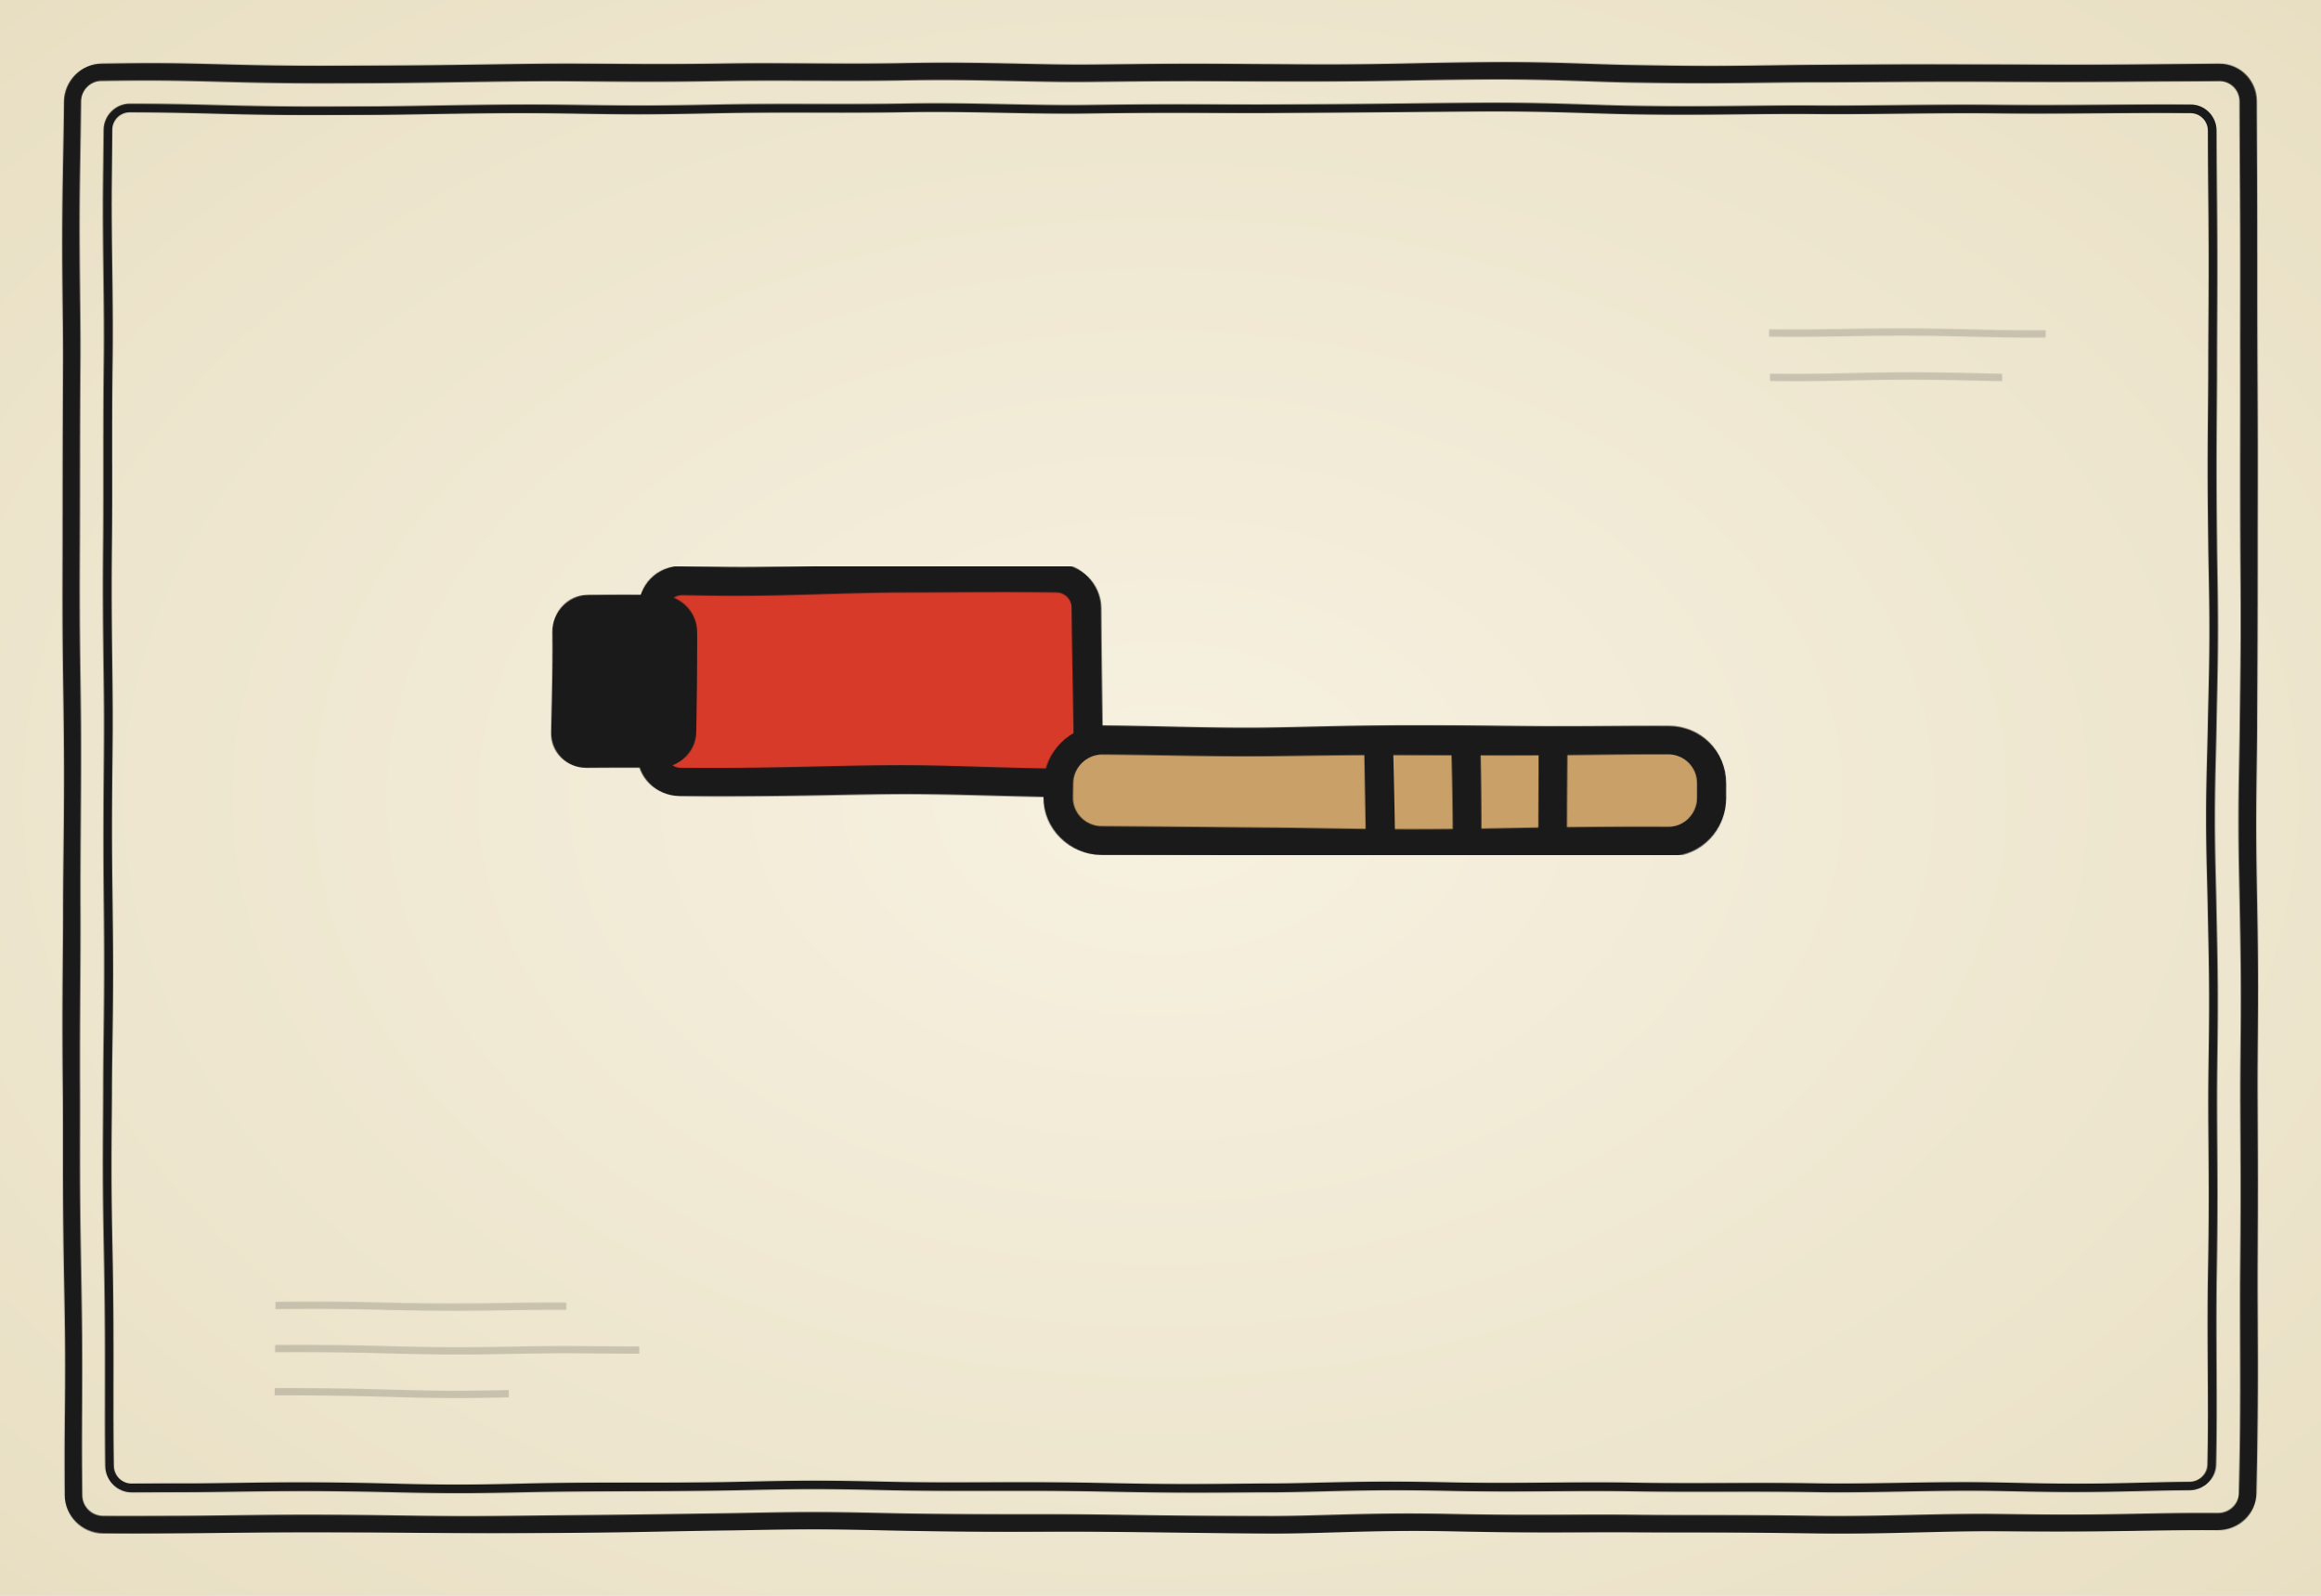
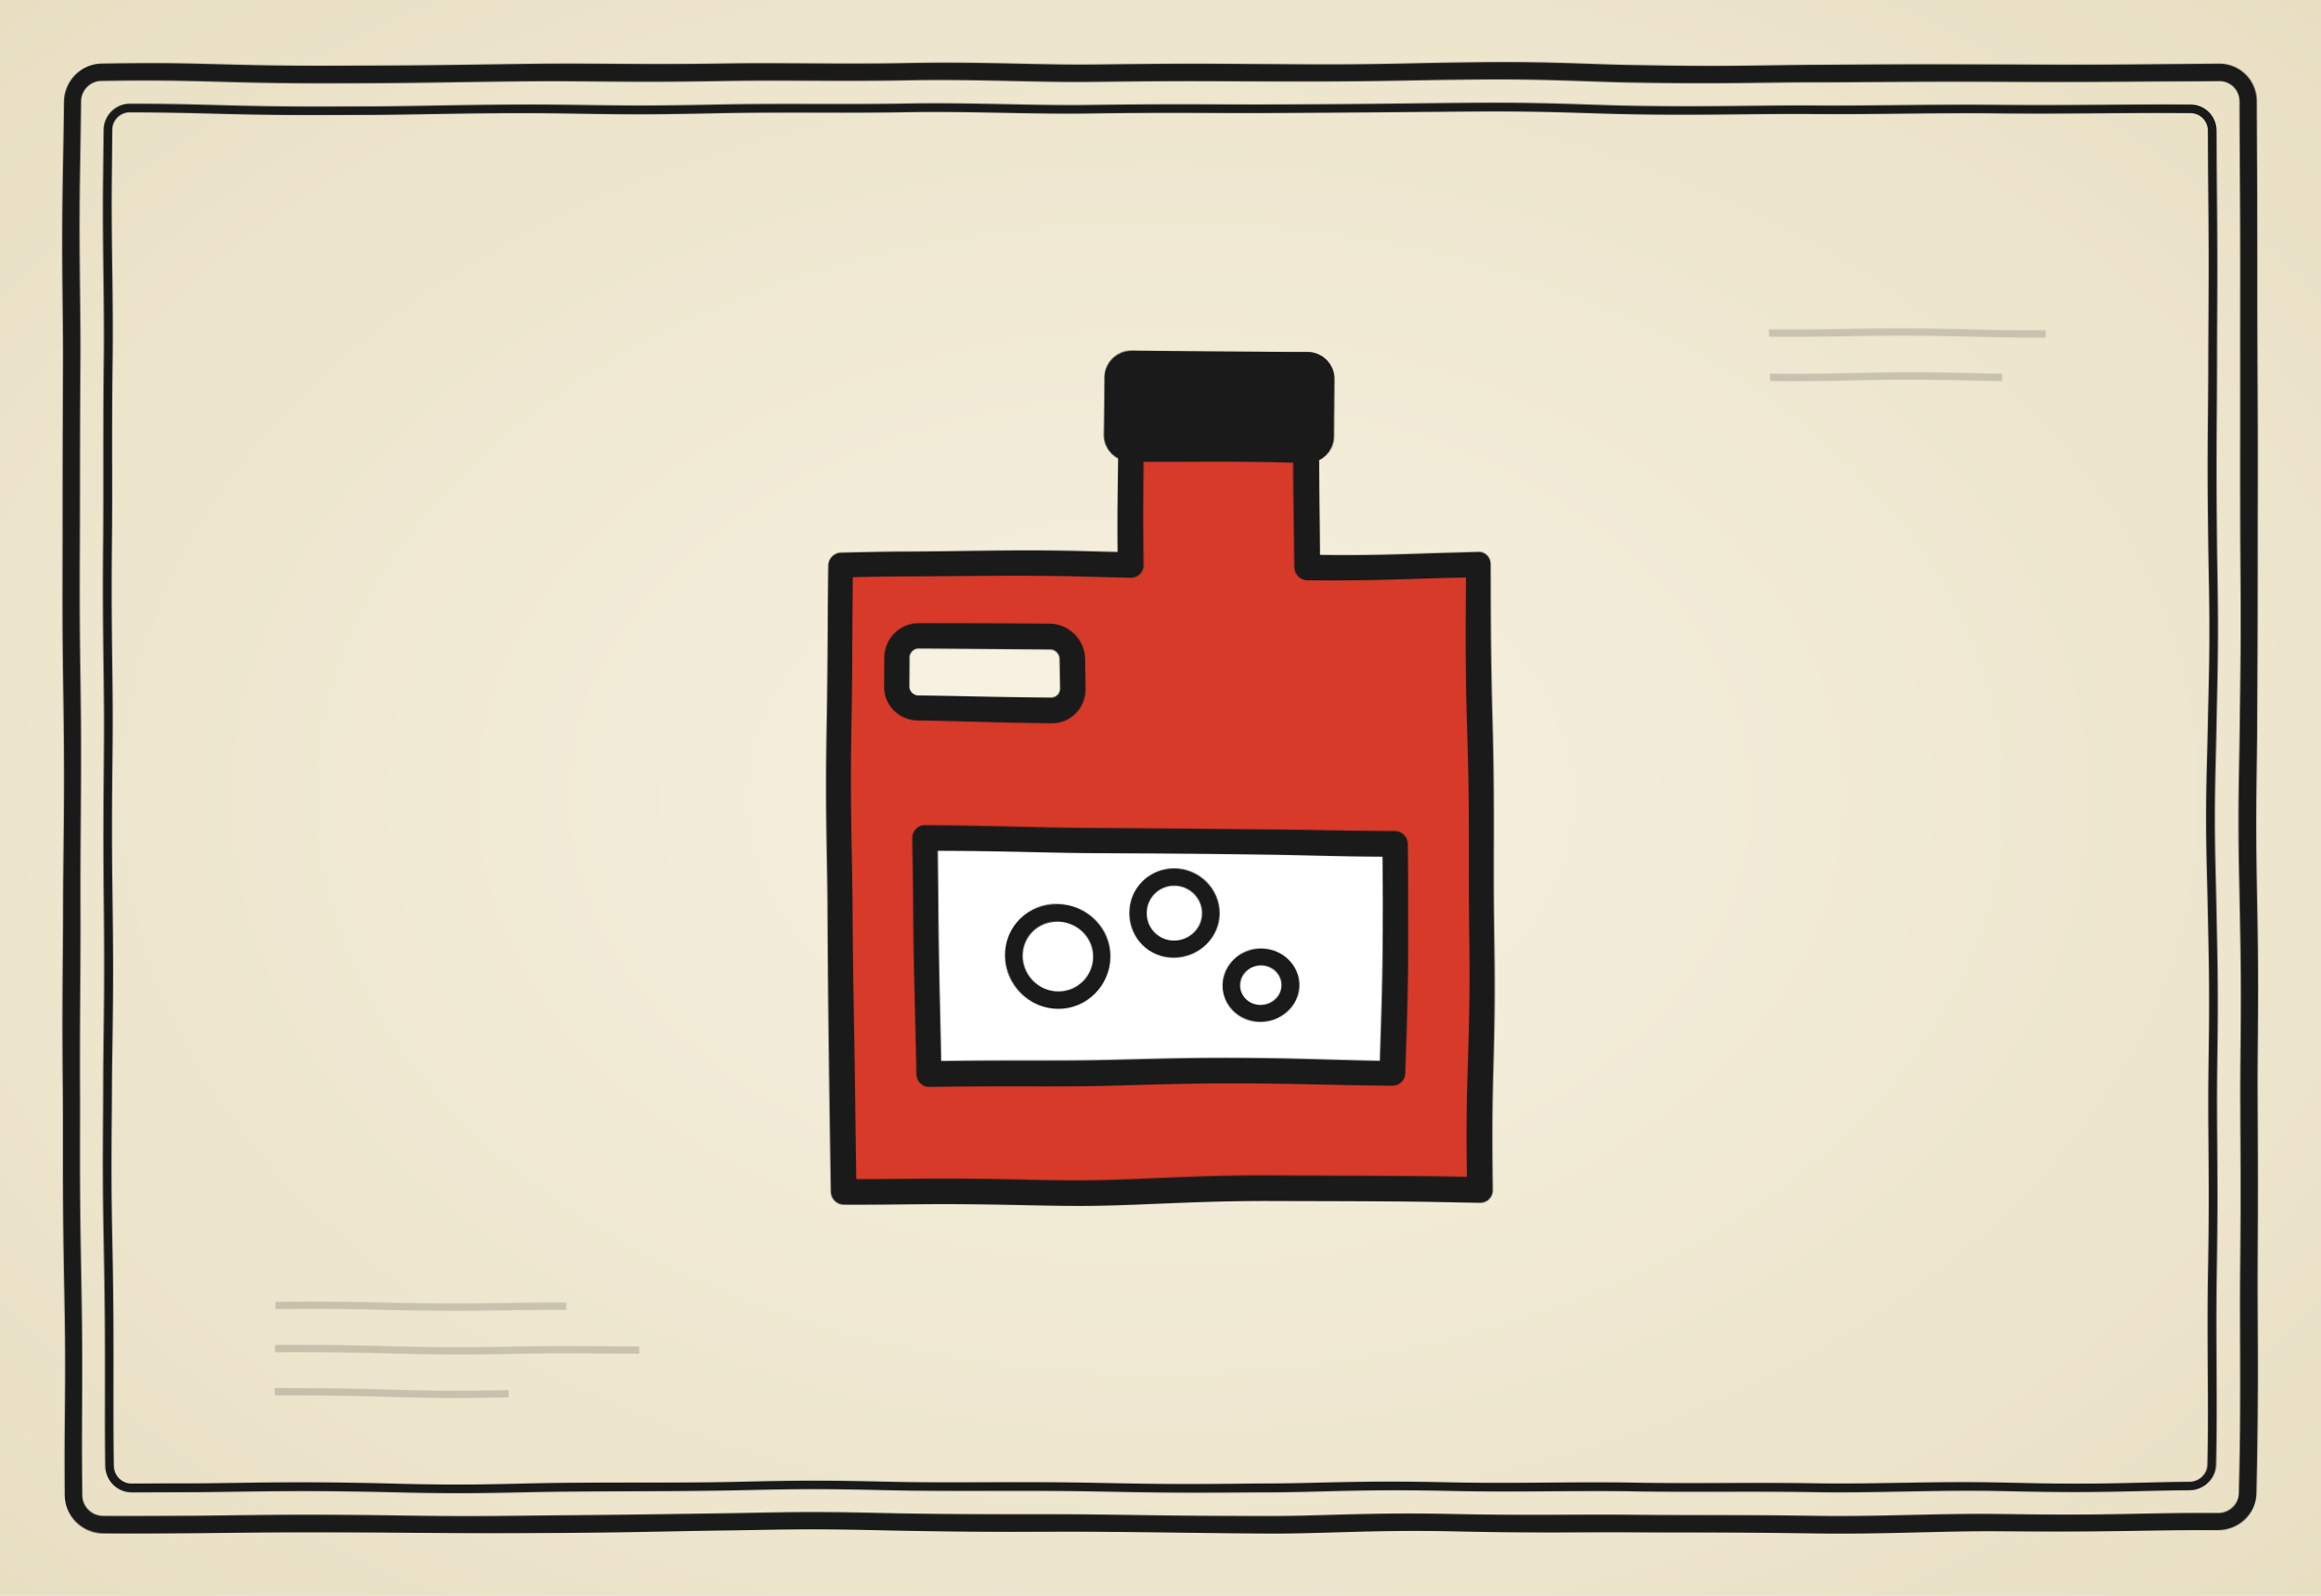
<svg xmlns="http://www.w3.org/2000/svg" viewBox="0 0 320 220" role="img" aria-label="der Schaummittelbehälter">
  <defs>
    <radialGradient id="paper" cx="50%" cy="50%" r="70%">
      <stop offset="0%" stop-color="#f7f1e1" />
      <stop offset="100%" stop-color="#e8dfc3" />
    </radialGradient>
    <filter id="sketch" x="-5%" y="-5%" width="110%" height="110%">
      <feTurbulence type="fractalNoise" baseFrequency="0.02" numOctaves="2" seed="592" />
      <feDisplacementMap in="SourceGraphic" scale="1.8" />
    </filter>
    <filter id="sketchLight" x="-5%" y="-5%" width="110%" height="110%">
      <feTurbulence type="fractalNoise" baseFrequency="0.04" numOctaves="1" seed="595" />
      <feDisplacementMap in="SourceGraphic" scale="1.1" />
    </filter>
  </defs>
  <rect width="320" height="220" fill="url(#paper)" />
  <g fill="none" stroke="#1a1a1a" stroke-linecap="round" stroke-linejoin="round" filter="url(#sketchLight)">
    <rect x="10" y="10" width="300" height="200" stroke-width="2.4" rx="4" />
    <rect x="15" y="15" width="290" height="190" stroke-width="1.2" rx="3" />
  </g>
  <g stroke="#1a1a1a" stroke-width="1" opacity="0.18" filter="url(#sketchLight)">
    <line x1="38" y1="180" x2="78" y2="180" />
    <line x1="38" y1="186" x2="88" y2="186" />
    <line x1="38" y1="192" x2="70" y2="192" />
    <line x1="244" y1="46" x2="282" y2="46" />
    <line x1="244" y1="52" x2="276" y2="52" />
  </g>
  <g filter="url(#sketch)">
-     <g stroke="#1a1a1a" stroke-width="4" stroke-linejoin="round" stroke-linecap="round" fill="#d83a2a">
-       <rect x="90" y="80" width="60" height="28" rx="4" />
-       <rect x="78" y="84" width="16" height="20" rx="3" fill="#1a1a1a" />
-       <rect x="146" y="102" width="90" height="14" rx="6" fill="#c9a068" />
-       <line x1="190" y1="104" x2="190" y2="114" />
-       <line x1="202" y1="104" x2="202" y2="114" />
-       <line x1="214" y1="104" x2="214" y2="114" />
+     <g stroke="#1a1a1a" stroke-width="3.5" stroke-linejoin="round" stroke-linecap="round">
+       <path d="M 116 78 L 116 164 L 204 164 L 204 78 L 180 78 L 180 60 L 156 60 L 156 78 Z" fill="#d83a2a" />
+       <rect x="154" y="50" width="28" height="12" rx="2" fill="#1a1a1a" />
+       <line x1="156" y1="56" x2="180" y2="56" stroke-width="1.6" />
+       <rect x="124" y="88" width="24" height="10" rx="3" fill="#f7f1e1" />
+       <rect x="128" y="116" width="64" height="32" fill="#ffffff" />
+       <circle cx="146" cy="132" r="6" fill="none" stroke-width="2.4" />
+       <circle cx="162" cy="126" r="5" fill="none" stroke-width="2.4" />
+       <circle cx="174" cy="136" r="4" fill="none" stroke-width="2.4" />
    </g>
  </g>
</svg>
